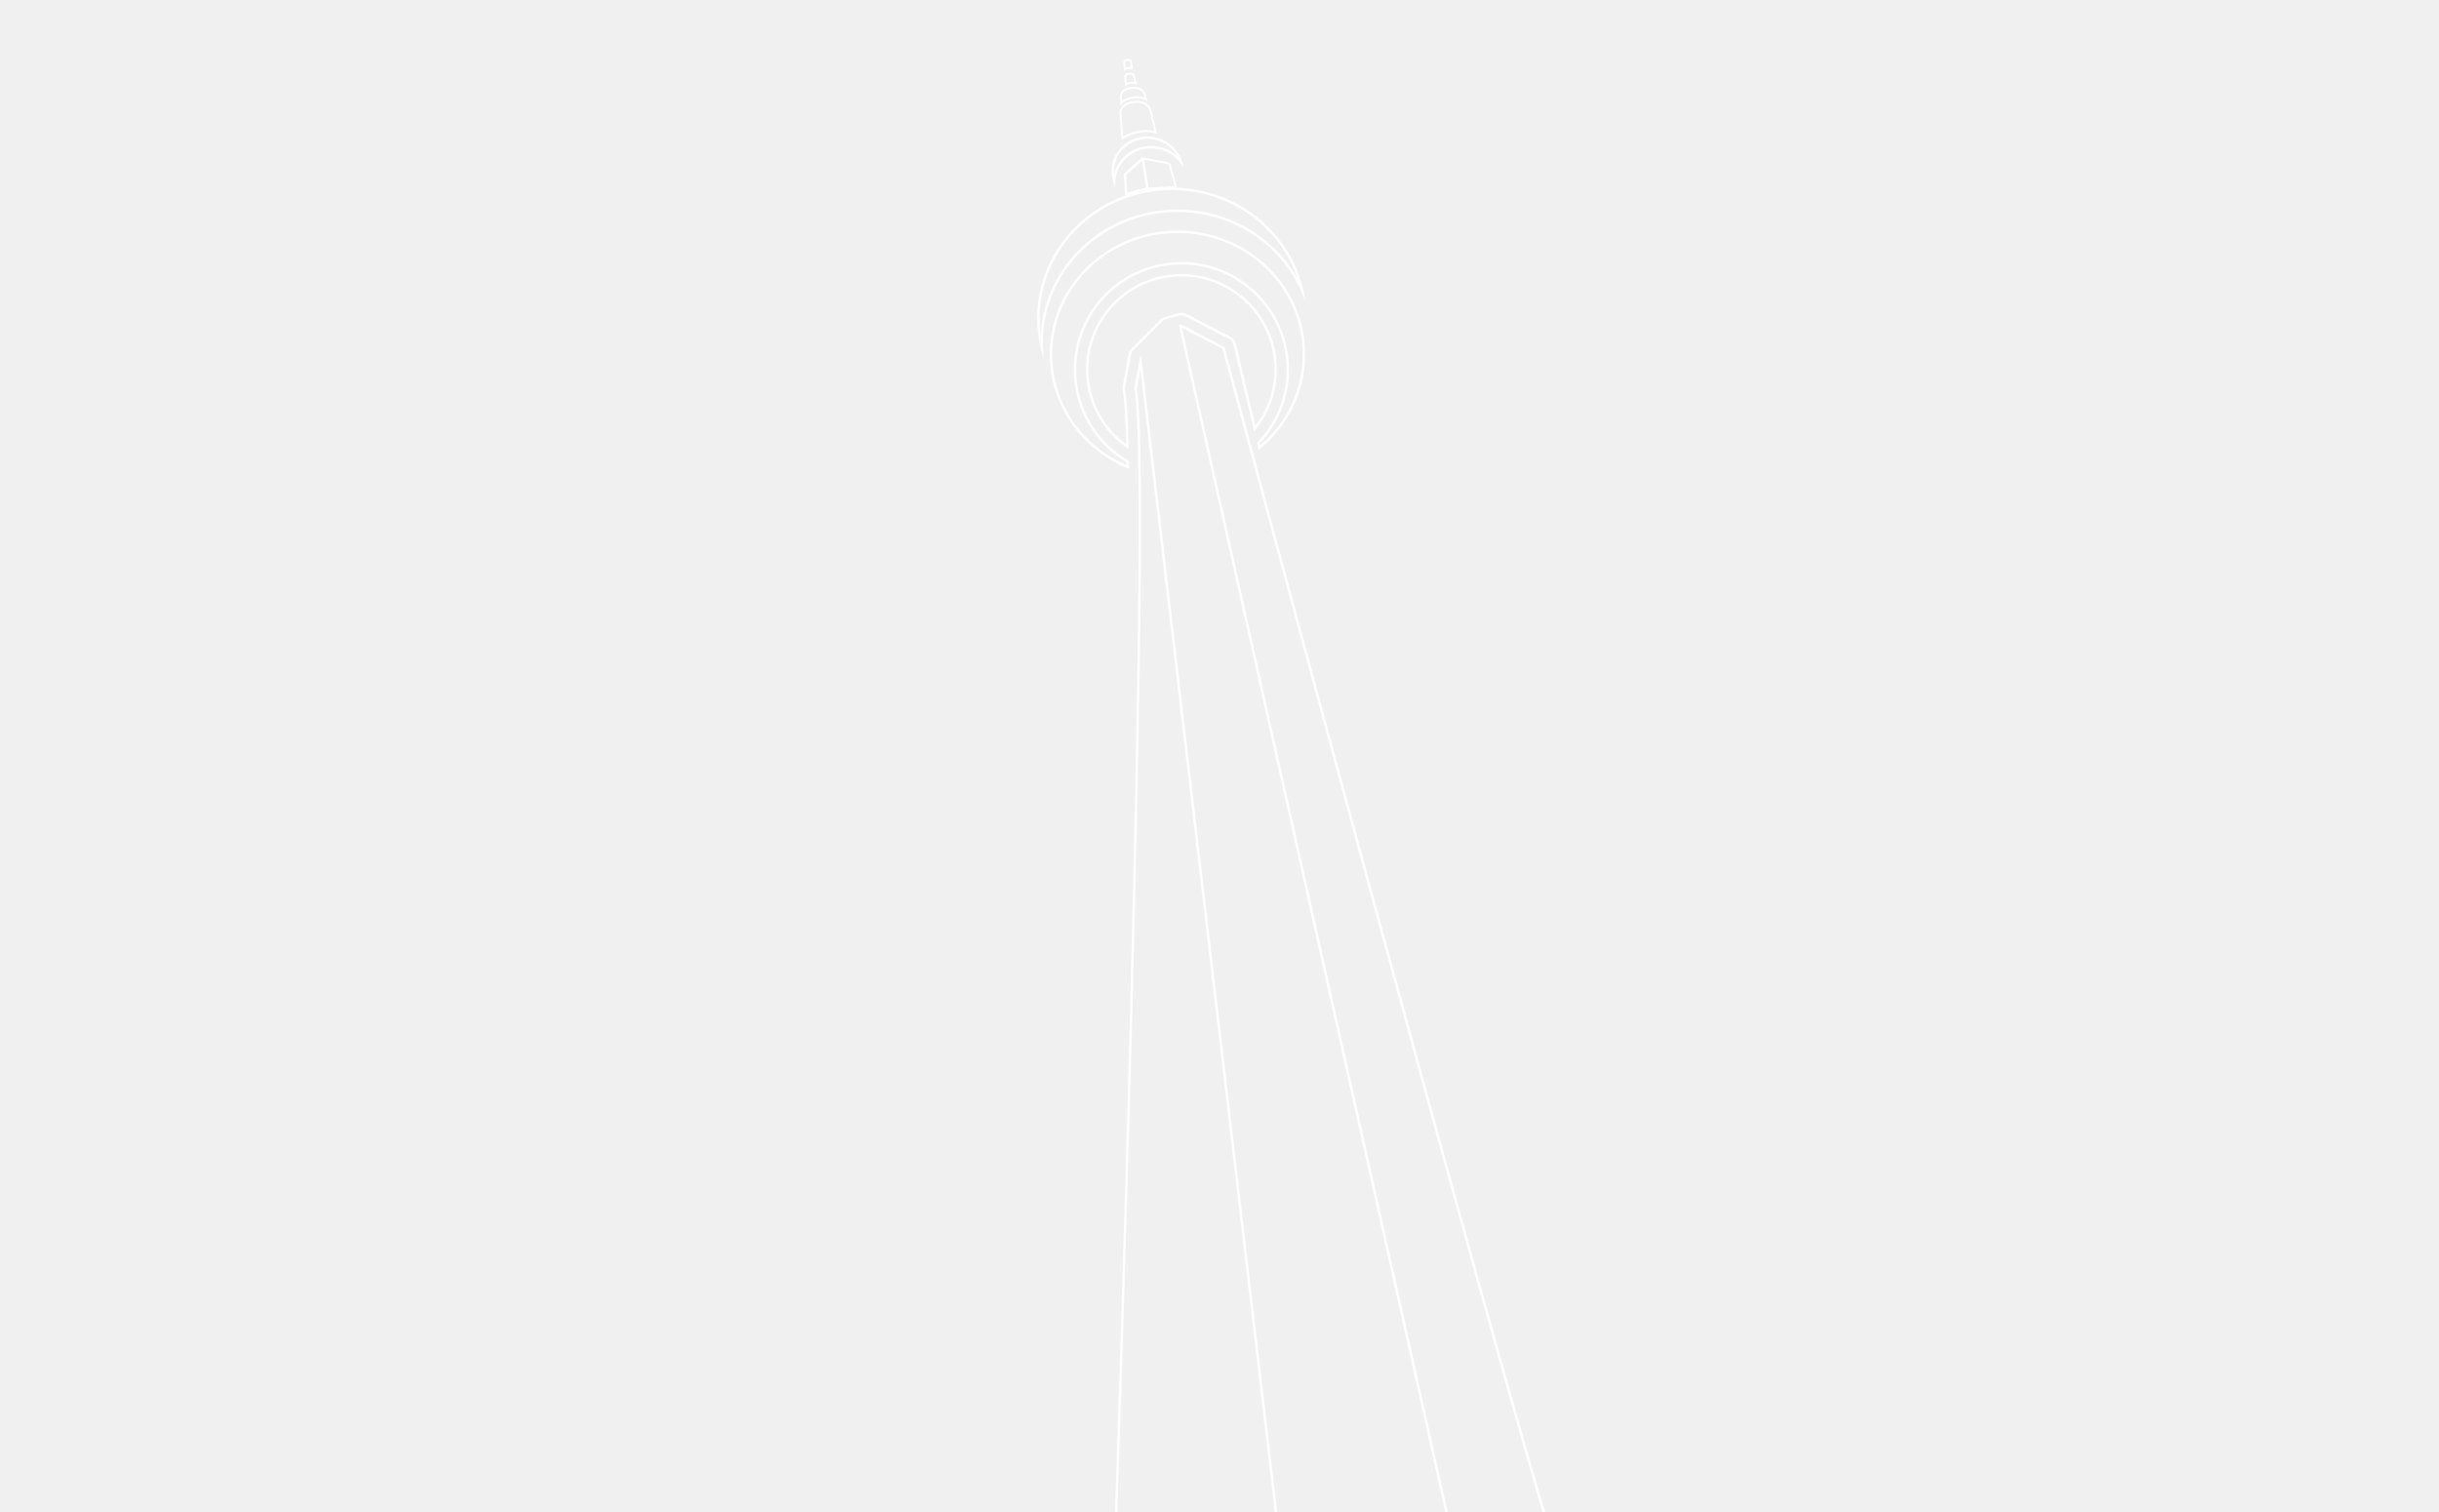
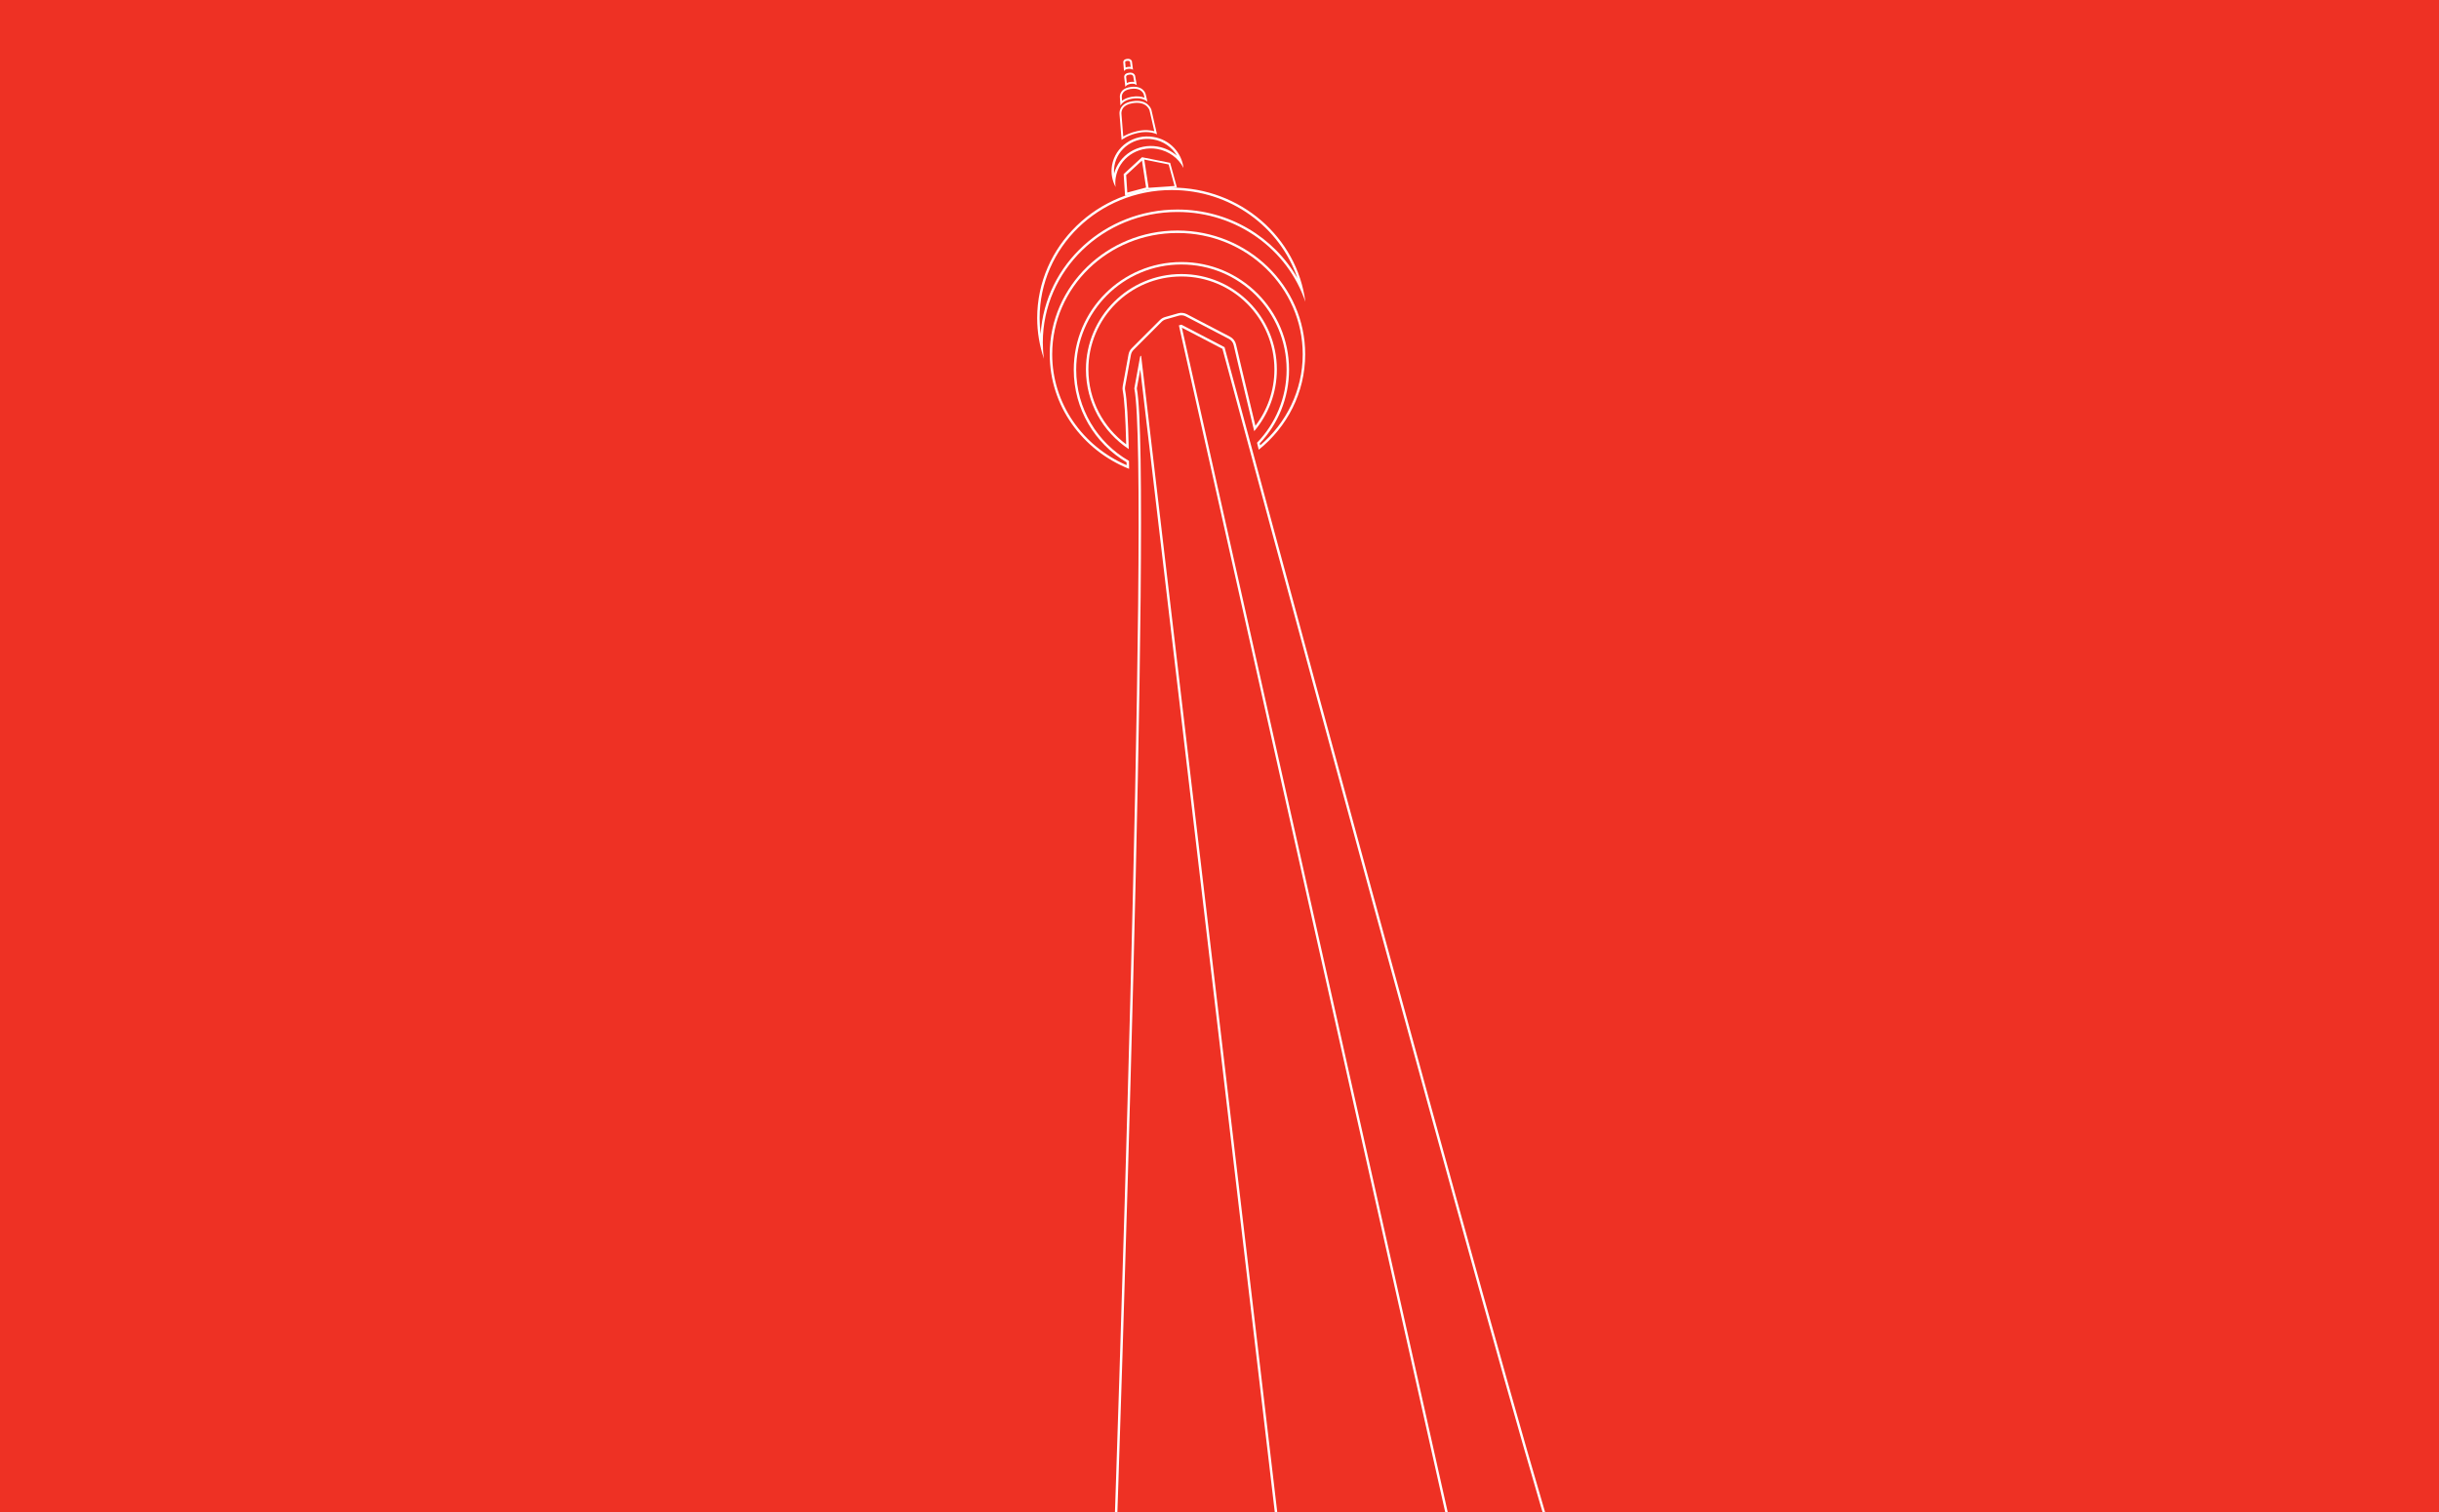
- <svg xmlns="http://www.w3.org/2000/svg" width="100%" height="100%" viewBox="0 0 4000 2480" version="1.1" xml:space="preserve" style="fill-rule:evenodd;clip-rule:evenodd;stroke-linejoin:round;stroke-miterlimit:2;">
-   <g>
-     <path d="M1851.73,769.011c-76.333,-30.347 -130.116,-103.125 -130.116,-187.894c0,-111.951 93.805,-202.987 209.446,-202.987c115.641,-0 209.446,91.036 209.446,202.987c0,62.938 -29.649,119.267 -76.169,156.534l-1.03,-4.216l-1.76,-7.23c30.009,-31.032 48.511,-73.284 48.511,-119.869c0,-95.342 -77.197,-172.539 -172.539,-172.539c-95.343,0 -172.539,77.197 -172.539,172.539c-0,64.023 34.809,119.863 86.556,149.647l0.083,5.187c0.028,1.936 0.056,3.872 0.084,5.807l0.027,2.034Zm214.979,-38.512l-0.758,-3.114c29.803,-31.596 48.107,-74.18 48.107,-121.049c0,-97.552 -78.986,-176.539 -176.539,-176.539c-97.553,0 -176.539,78.987 -176.539,176.539c-0,64.691 34.734,121.217 86.593,151.964c-0.001,-0 0.046,2.931 0.046,2.931l0.026,1.756c-71.875,-31.017 -122.031,-100.845 -122.031,-181.87c0,-109.78 92.048,-198.987 205.446,-198.987c113.399,-0 205.446,89.207 205.446,198.987c0,59.46 -27.014,112.892 -69.797,149.382Z" style="fill:#fff;" />
-     <path d="M1851.16,736.589c-42.285,-28.04 -70.188,-76.067 -70.188,-130.56c-0,-86.4 70.146,-156.546 156.546,-156.546c86.4,-0 156.546,70.146 156.546,156.546c0,38.569 -13.978,73.899 -37.136,101.19c-21.948,-90.416 -33.689,-141.25 -33.689,-141.25c-1.011,-4.378 -3.886,-8.095 -7.87,-10.173l-70.738,-36.907c-3.492,-1.822 -7.55,-2.234 -11.338,-1.152l-21.529,6.151c-2.512,0.718 -4.801,2.064 -6.649,3.912l-46.133,46.134c-2.21,2.21 -3.694,5.04 -4.255,8.115l-9.534,52.284c-0.348,1.907 -0.332,3.862 0.046,5.762c2.938,14.751 4.849,48.298 5.921,96.494Zm-4.185,-7.814c-37.601,-27.795 -62.003,-72.443 -62.003,-122.746c-0,-84.193 68.353,-152.546 152.546,-152.546c84.192,-0 152.546,68.353 152.546,152.546c0,34.705 -11.615,66.719 -31.162,92.358c-20.71,-85.451 -31.765,-133.318 -31.765,-133.318c-1.274,-5.517 -4.898,-10.2 -9.918,-12.819c0,-0 -70.738,-36.907 -70.738,-36.907c-4.4,-2.296 -9.514,-2.816 -14.287,-1.452c0,-0 -21.529,6.151 -21.529,6.151c-3.166,0.905 -6.05,2.601 -8.378,4.93c-0,-0 -46.134,46.133 -46.134,46.133c-2.784,2.785 -4.655,6.352 -5.361,10.226c0,0 -9.534,52.285 -9.534,52.285c-0.438,2.402 -0.418,4.865 0.058,7.26c2.753,13.825 4.568,44.28 5.659,87.899l-0,-0Z" style="fill:#fff;" />
-     <path d="M1829.87,291.091c5.229,-31.371 35.677,-52.285 67.97,-46.749c19.376,3.384 35.062,15.378 43.058,31.064c-2.768,-24.912 -22.452,-46.441 -49.209,-50.747c-32.293,-5.536 -62.742,15.685 -67.97,46.748c-2.153,12.61 0.308,24.605 5.844,35.369c-0.616,-5.228 -0.616,-10.456 0.307,-15.685Zm-2.732,-6.278c-0.366,-4.146 -0.216,-8.4 0.524,-12.732c0,-0.003 0.001,-0.007 0.002,-0.01c4.869,-28.93 33.273,-48.626 63.349,-43.47c0.014,0.003 0.027,0.005 0.04,0.007c17.091,2.75 31.099,13.03 39.047,26.702c-8.574,-7.449 -19.385,-12.78 -31.572,-14.908c-0.004,-0.001 -0.008,-0.001 -0.012,-0.002c-32.547,-5.579 -63.295,14.044 -71.378,44.413Z" style="fill:#fff;" />
-     <path d="M1872.93,257.875l46.134,9.227l11.168,40.749l-49.123,3.478l-35.979,9.629l-2.341,-35.403l30.141,-27.68Zm-0.091,5.515l6.763,44.201l-30.802,8.244c0,-0 -1.893,-28.631 -1.893,-28.631l25.932,-23.814Zm3.796,-1.638l39.964,7.993c0,0 9.676,35.303 9.676,35.303c-0,0 -42.555,3.013 -42.555,3.013l-7.085,-46.309Z" style="fill:#fff;" />
-     <path d="M1710.23,561.741c-0,-118.409 99.033,-214.06 220.825,-214.06c97.803,0 180.843,61.819 209.754,147.32c-13.533,-105.492 -106.415,-187.302 -218.98,-187.302c-122.1,0 -220.826,95.958 -220.826,214.059c-0,23.375 3.998,45.826 11.072,66.74c-1.23,-8.611 -1.845,-17.531 -1.845,-26.757Zm-3.543,-14.026c-1.106,-8.497 -1.684,-17.16 -1.684,-25.957c-0,-115.929 96.971,-210.059 216.826,-210.059c96.13,0 177.673,60.736 206.003,144.715c-38.285,-67.178 -112.085,-112.733 -196.777,-112.733c-119.182,0 -216.908,90 -224.368,204.034Z" style="fill:#fff;" />
-     <path d="M1915.99,538.674l21.529,-6.151l70.738,36.907c-0,-0 458.834,1704.47 544.46,1972.05l-168.788,0l0,0c0,0 -282.015,0 -282.015,0l282.015,0c-15.441,-68.6 -450.516,-2007.79 -450.516,-2007.79l-17.423,4.978l-44.555,44.555c8.564,73.515 230.479,1958.25 230.479,1958.25l-275.423,0c0,0 61.204,-1766.91 33.831,-1904.39l9.534,-52.284l46.134,-46.134Zm240.842,972.68c74.462,331.804 148.91,663.611 223.397,995.408l6.901,30.72l160.117,0c-88.075,-278.534 -526.279,-1905.46 -542.396,-1965.32l-66.567,-34.73l218.548,973.92Zm-286.762,-905.419l-5.678,31.133c26.256,139.09 -30.532,1806.35 -33.761,1900.41l266.784,0l-5.696,-48.378c-34.132,-289.895 -197.958,-1681.35 -221.649,-1883.17Z" style="fill:#fff;" />
-     <path d="M1836.02,186.829l3.383,42.751c0,-0 8.612,-7.382 26.143,-11.38c19.991,-4.613 31.986,2.153 31.986,2.153l-9.227,-40.29c-0,0 -5.229,-18.453 -31.678,-13.84c-22.76,3.691 -20.607,20.606 -20.607,20.606Zm3.161,-0.25c-0.004,-0.05 -0.01,-0.1 -0.016,-0.15c0,0 -0.555,-4.881 2.903,-9.443c2.514,-3.318 7.075,-6.338 15.066,-7.634c0.012,-0.002 0.025,-0.004 0.037,-0.006c9.555,-1.666 16.059,-0.123 20.405,2.476c5.672,3.393 7.465,8.45 7.66,9.047c0.003,0.01 7.88,34.402 7.88,34.402c-5.765,-1.653 -15.493,-3.111 -28.28,-0.16c-10.722,2.445 -18.264,6.119 -22.703,8.769c-0.001,0 -2.952,-37.301 -2.952,-37.301Z" style="fill:#fff;" />
-     <path d="M1837.56,173.297c2.46,-4.613 7.689,-9.227 18.761,-11.38c12.917,-2.153 20.914,0.923 25.527,4.921l-3.075,-12.917c-0,-0 -3.999,-14.763 -25.528,-11.072c-18.453,3.075 -16.608,16.608 -16.608,16.608l0.923,13.84Zm2.645,-7.985l-0.404,-6.066c-0.005,-0.073 -0.013,-0.145 -0.023,-0.217c0,-0 -0.428,-3.652 2.177,-7.092c1.957,-2.584 5.539,-4.916 11.812,-5.961c0.004,-0.001 0.009,-0.002 0.014,-0.003c7.588,-1.3 12.72,-0.127 16.129,1.903c4.344,2.587 5.664,6.436 5.792,6.839c0.004,0.012 1.325,5.562 1.325,5.562c-5.118,-2.059 -12.034,-3.019 -21.227,-1.487c-0.028,0.005 -0.056,0.01 -0.084,0.015c-7.143,1.389 -12.079,3.759 -15.511,6.507l-0,0Z" style="fill:#fff;" />
-     <path d="M1845.56,142.541c0.922,-1.845 3.383,-3.998 7.996,-4.921c5.536,-0.922 8.919,0.308 10.764,2.153l-2.768,-15.685c0,-0 -1.845,-6.459 -10.764,-4.613c-7.997,1.23 -7.074,7.073 -7.074,7.073l1.846,15.993Zm2.455,-6.376l-1.152,-9.98c-0.005,-0.044 -0.011,-0.088 -0.017,-0.131c-0,-0 -0.071,-0.85 0.534,-1.656c0.625,-0.834 1.836,-1.474 3.89,-1.79c0.054,-0.008 0.107,-0.018 0.16,-0.029c2.506,-0.518 4.229,-0.237 5.38,0.447c1.084,0.644 1.544,1.574 1.662,1.851c0.001,0.004 1.679,9.512 1.679,9.512c-1.965,-0.342 -4.317,-0.362 -7.116,0.104c-0.034,0.006 -0.067,0.012 -0.101,0.019c-1.935,0.387 -3.562,0.966 -4.919,1.653l0,0Z" style="fill:#fff;" />
-     <path d="M1842.42,105.142l-0.246,-2.891c0,0 -0.615,-4.613 5.536,-5.536c7.382,-1.23 8.612,3.691 8.612,3.691l1.845,14.148c-1.537,-1.231 -4.305,-2.153 -8.611,-1.538c-3.691,0.615 -5.229,2.153 -6.151,3.691l-0.984,-11.554l2.912,-3.17l0.738,8.664c0.853,-0.311 1.832,-0.57 2.964,-0.758c0.024,-0.004 0.048,-0.008 0.072,-0.011c2.004,-0.287 3.743,-0.285 5.241,-0.092l-1.117,-8.565c-0.256,-0.346 -1.641,-1.938 -4.999,-1.379c-0.017,0.003 -0.034,0.006 -0.051,0.008c-1.227,0.184 -2.017,0.522 -2.463,1.021c-0.384,0.43 -0.39,1.065 -0.39,1.065c0,-0 -0.009,-0.084 -0.009,-0.084l-2.899,3.29Z" style="fill:#fff;" />
+ <svg xmlns="http://www.w3.org/2000/svg" width="100%" height="100%" viewBox="0 0 4000 2480">
+   <rect class="fill-bg-color" x="0" y="0" width="100%" height="100%" fill="#ee3124" />
+   <g class="fill-fg-color" fill="#ffffff" fill-rule="evenodd">
+     <path d="M1851.73,769.011c-76.333,-30.347 -130.116,-103.125 -130.116,-187.894c0,-111.951 93.805,-202.987 209.446,-202.987c115.641,-0 209.446,91.036 209.446,202.987c0,62.938 -29.649,119.267 -76.169,156.534l-1.03,-4.216l-1.76,-7.23c30.009,-31.032 48.511,-73.284 48.511,-119.869c0,-95.342 -77.197,-172.539 -172.539,-172.539c-95.343,0 -172.539,77.197 -172.539,172.539c-0,64.023 34.809,119.863 86.556,149.647l0.083,5.187c0.028,1.936 0.056,3.872 0.084,5.807l0.027,2.034Zm214.979,-38.512l-0.758,-3.114c29.803,-31.596 48.107,-74.18 48.107,-121.049c0,-97.552 -78.986,-176.539 -176.539,-176.539c-97.553,0 -176.539,78.987 -176.539,176.539c-0,64.691 34.734,121.217 86.593,151.964c-0.001,-0 0.046,2.931 0.046,2.931l0.026,1.756c-71.875,-31.017 -122.031,-100.845 -122.031,-181.87c0,-109.78 92.048,-198.987 205.446,-198.987c113.399,-0 205.446,89.207 205.446,198.987c0,59.46 -27.014,112.892 -69.797,149.382Z" />
+     <path d="M1851.16,736.589c-42.285,-28.04 -70.188,-76.067 -70.188,-130.56c-0,-86.4 70.146,-156.546 156.546,-156.546c86.4,-0 156.546,70.146 156.546,156.546c0,38.569 -13.978,73.899 -37.136,101.19c-21.948,-90.416 -33.689,-141.25 -33.689,-141.25c-1.011,-4.378 -3.886,-8.095 -7.87,-10.173l-70.738,-36.907c-3.492,-1.822 -7.55,-2.234 -11.338,-1.152l-21.529,6.151c-2.512,0.718 -4.801,2.064 -6.649,3.912l-46.133,46.134c-2.21,2.21 -3.694,5.04 -4.255,8.115l-9.534,52.284c-0.348,1.907 -0.332,3.862 0.046,5.762c2.938,14.751 4.849,48.298 5.921,96.494Zm-4.185,-7.814c-37.601,-27.795 -62.003,-72.443 -62.003,-122.746c-0,-84.193 68.353,-152.546 152.546,-152.546c84.192,-0 152.546,68.353 152.546,152.546c0,34.705 -11.615,66.719 -31.162,92.358c-20.71,-85.451 -31.765,-133.318 -31.765,-133.318c-1.274,-5.517 -4.898,-10.2 -9.918,-12.819c0,-0 -70.738,-36.907 -70.738,-36.907c-4.4,-2.296 -9.514,-2.816 -14.287,-1.452c0,-0 -21.529,6.151 -21.529,6.151c-3.166,0.905 -6.05,2.601 -8.378,4.93c-0,-0 -46.134,46.133 -46.134,46.133c-2.784,2.785 -4.655,6.352 -5.361,10.226c0,0 -9.534,52.285 -9.534,52.285c-0.438,2.402 -0.418,4.865 0.058,7.26c2.753,13.825 4.568,44.28 5.659,87.899l-0,-0Z" />
+     <path d="M1829.87,291.091c5.229,-31.371 35.677,-52.285 67.97,-46.749c19.376,3.384 35.062,15.378 43.058,31.064c-2.768,-24.912 -22.452,-46.441 -49.209,-50.747c-32.293,-5.536 -62.742,15.685 -67.97,46.748c-2.153,12.61 0.308,24.605 5.844,35.369c-0.616,-5.228 -0.616,-10.456 0.307,-15.685Zm-2.732,-6.278c-0.366,-4.146 -0.216,-8.4 0.524,-12.732c0,-0.003 0.001,-0.007 0.002,-0.01c4.869,-28.93 33.273,-48.626 63.349,-43.47c0.014,0.003 0.027,0.005 0.04,0.007c17.091,2.75 31.099,13.03 39.047,26.702c-8.574,-7.449 -19.385,-12.78 -31.572,-14.908c-0.004,-0.001 -0.008,-0.001 -0.012,-0.002c-32.547,-5.579 -63.295,14.044 -71.378,44.413Z" />
+     <path d="M1872.93,257.875l46.134,9.227l11.168,40.749l-49.123,3.478l-35.979,9.629l-2.341,-35.403l30.141,-27.68Zm-0.091,5.515l6.763,44.201l-30.802,8.244c0,-0 -1.893,-28.631 -1.893,-28.631l25.932,-23.814Zm3.796,-1.638l39.964,7.993c0,0 9.676,35.303 9.676,35.303c-0,0 -42.555,3.013 -42.555,3.013l-7.085,-46.309Z" />
+     <path d="M1710.23,561.741c-0,-118.409 99.033,-214.06 220.825,-214.06c97.803,0 180.843,61.819 209.754,147.32c-13.533,-105.492 -106.415,-187.302 -218.98,-187.302c-122.1,0 -220.826,95.958 -220.826,214.059c-0,23.375 3.998,45.826 11.072,66.74c-1.23,-8.611 -1.845,-17.531 -1.845,-26.757Zm-3.543,-14.026c-1.106,-8.497 -1.684,-17.16 -1.684,-25.957c-0,-115.929 96.971,-210.059 216.826,-210.059c96.13,0 177.673,60.736 206.003,144.715c-38.285,-67.178 -112.085,-112.733 -196.777,-112.733c-119.182,0 -216.908,90 -224.368,204.034Z" />
+     <path d="M1915.99,538.674l21.529,-6.151l70.738,36.907c-0,-0 458.834,1704.47 544.46,1972.05l-168.788,0l0,0c0,0 -282.015,0 -282.015,0l282.015,0c-15.441,-68.6 -450.516,-2007.79 -450.516,-2007.79l-17.423,4.978l-44.555,44.555c8.564,73.515 230.479,1958.25 230.479,1958.25l-275.423,0c0,0 61.204,-1766.91 33.831,-1904.39l9.534,-52.284l46.134,-46.134Zm240.842,972.68c74.462,331.804 148.91,663.611 223.397,995.408l6.901,30.72l160.117,0c-88.075,-278.534 -526.279,-1905.46 -542.396,-1965.32l-66.567,-34.73l218.548,973.92Zm-286.762,-905.419l-5.678,31.133c26.256,139.09 -30.532,1806.35 -33.761,1900.41l266.784,0l-5.696,-48.378c-34.132,-289.895 -197.958,-1681.35 -221.649,-1883.17Z" />
+     <path d="M1836.02,186.829l3.383,42.751c0,-0 8.612,-7.382 26.143,-11.38c19.991,-4.613 31.986,2.153 31.986,2.153l-9.227,-40.29c-0,0 -5.229,-18.453 -31.678,-13.84c-22.76,3.691 -20.607,20.606 -20.607,20.606Zm3.161,-0.25c-0.004,-0.05 -0.01,-0.1 -0.016,-0.15c0,0 -0.555,-4.881 2.903,-9.443c2.514,-3.318 7.075,-6.338 15.066,-7.634c0.012,-0.002 0.025,-0.004 0.037,-0.006c9.555,-1.666 16.059,-0.123 20.405,2.476c5.672,3.393 7.465,8.45 7.66,9.047c0.003,0.01 7.88,34.402 7.88,34.402c-5.765,-1.653 -15.493,-3.111 -28.28,-0.16c-10.722,2.445 -18.264,6.119 -22.703,8.769c-0.001,0 -2.952,-37.301 -2.952,-37.301Z" />
+     <path d="M1837.56,173.297c2.46,-4.613 7.689,-9.227 18.761,-11.38c12.917,-2.153 20.914,0.923 25.527,4.921l-3.075,-12.917c-0,-0 -3.999,-14.763 -25.528,-11.072c-18.453,3.075 -16.608,16.608 -16.608,16.608l0.923,13.84Zm2.645,-7.985l-0.404,-6.066c-0.005,-0.073 -0.013,-0.145 -0.023,-0.217c0,-0 -0.428,-3.652 2.177,-7.092c1.957,-2.584 5.539,-4.916 11.812,-5.961c0.004,-0.001 0.009,-0.002 0.014,-0.003c7.588,-1.3 12.72,-0.127 16.129,1.903c4.344,2.587 5.664,6.436 5.792,6.839c0.004,0.012 1.325,5.562 1.325,5.562c-5.118,-2.059 -12.034,-3.019 -21.227,-1.487c-0.028,0.005 -0.056,0.01 -0.084,0.015c-7.143,1.389 -12.079,3.759 -15.511,6.507l-0,0Z" />
+     <path d="M1845.56,142.541c0.922,-1.845 3.383,-3.998 7.996,-4.921c5.536,-0.922 8.919,0.308 10.764,2.153l-2.768,-15.685c0,-0 -1.845,-6.459 -10.764,-4.613c-7.997,1.23 -7.074,7.073 -7.074,7.073l1.846,15.993Zm2.455,-6.376l-1.152,-9.98c-0.005,-0.044 -0.011,-0.088 -0.017,-0.131c-0,-0 -0.071,-0.85 0.534,-1.656c0.625,-0.834 1.836,-1.474 3.89,-1.79c0.054,-0.008 0.107,-0.018 0.16,-0.029c2.506,-0.518 4.229,-0.237 5.38,0.447c1.084,0.644 1.544,1.574 1.662,1.851c0.001,0.004 1.679,9.512 1.679,9.512c-1.965,-0.342 -4.317,-0.362 -7.116,0.104c-0.034,0.006 -0.067,0.012 -0.101,0.019c-1.935,0.387 -3.562,0.966 -4.919,1.653l0,0Z" />
+     <path d="M1842.42,105.142l-0.246,-2.891c0,0 -0.615,-4.613 5.536,-5.536c7.382,-1.23 8.612,3.691 8.612,3.691l1.845,14.148c-1.537,-1.231 -4.305,-2.153 -8.611,-1.538c-3.691,0.615 -5.229,2.153 -6.151,3.691l-0.984,-11.554l2.912,-3.17l0.738,8.664c0.853,-0.311 1.832,-0.57 2.964,-0.758c0.024,-0.004 0.048,-0.008 0.072,-0.011c2.004,-0.287 3.743,-0.285 5.241,-0.092l-1.117,-8.565c-0.256,-0.346 -1.641,-1.938 -4.999,-1.379c-0.017,0.003 -0.034,0.006 -0.051,0.008c-1.227,0.184 -2.017,0.522 -2.463,1.021c-0.384,0.43 -0.39,1.065 -0.39,1.065c0,-0 -0.009,-0.084 -0.009,-0.084l-2.899,3.29Z" />
  </g>
</svg>
